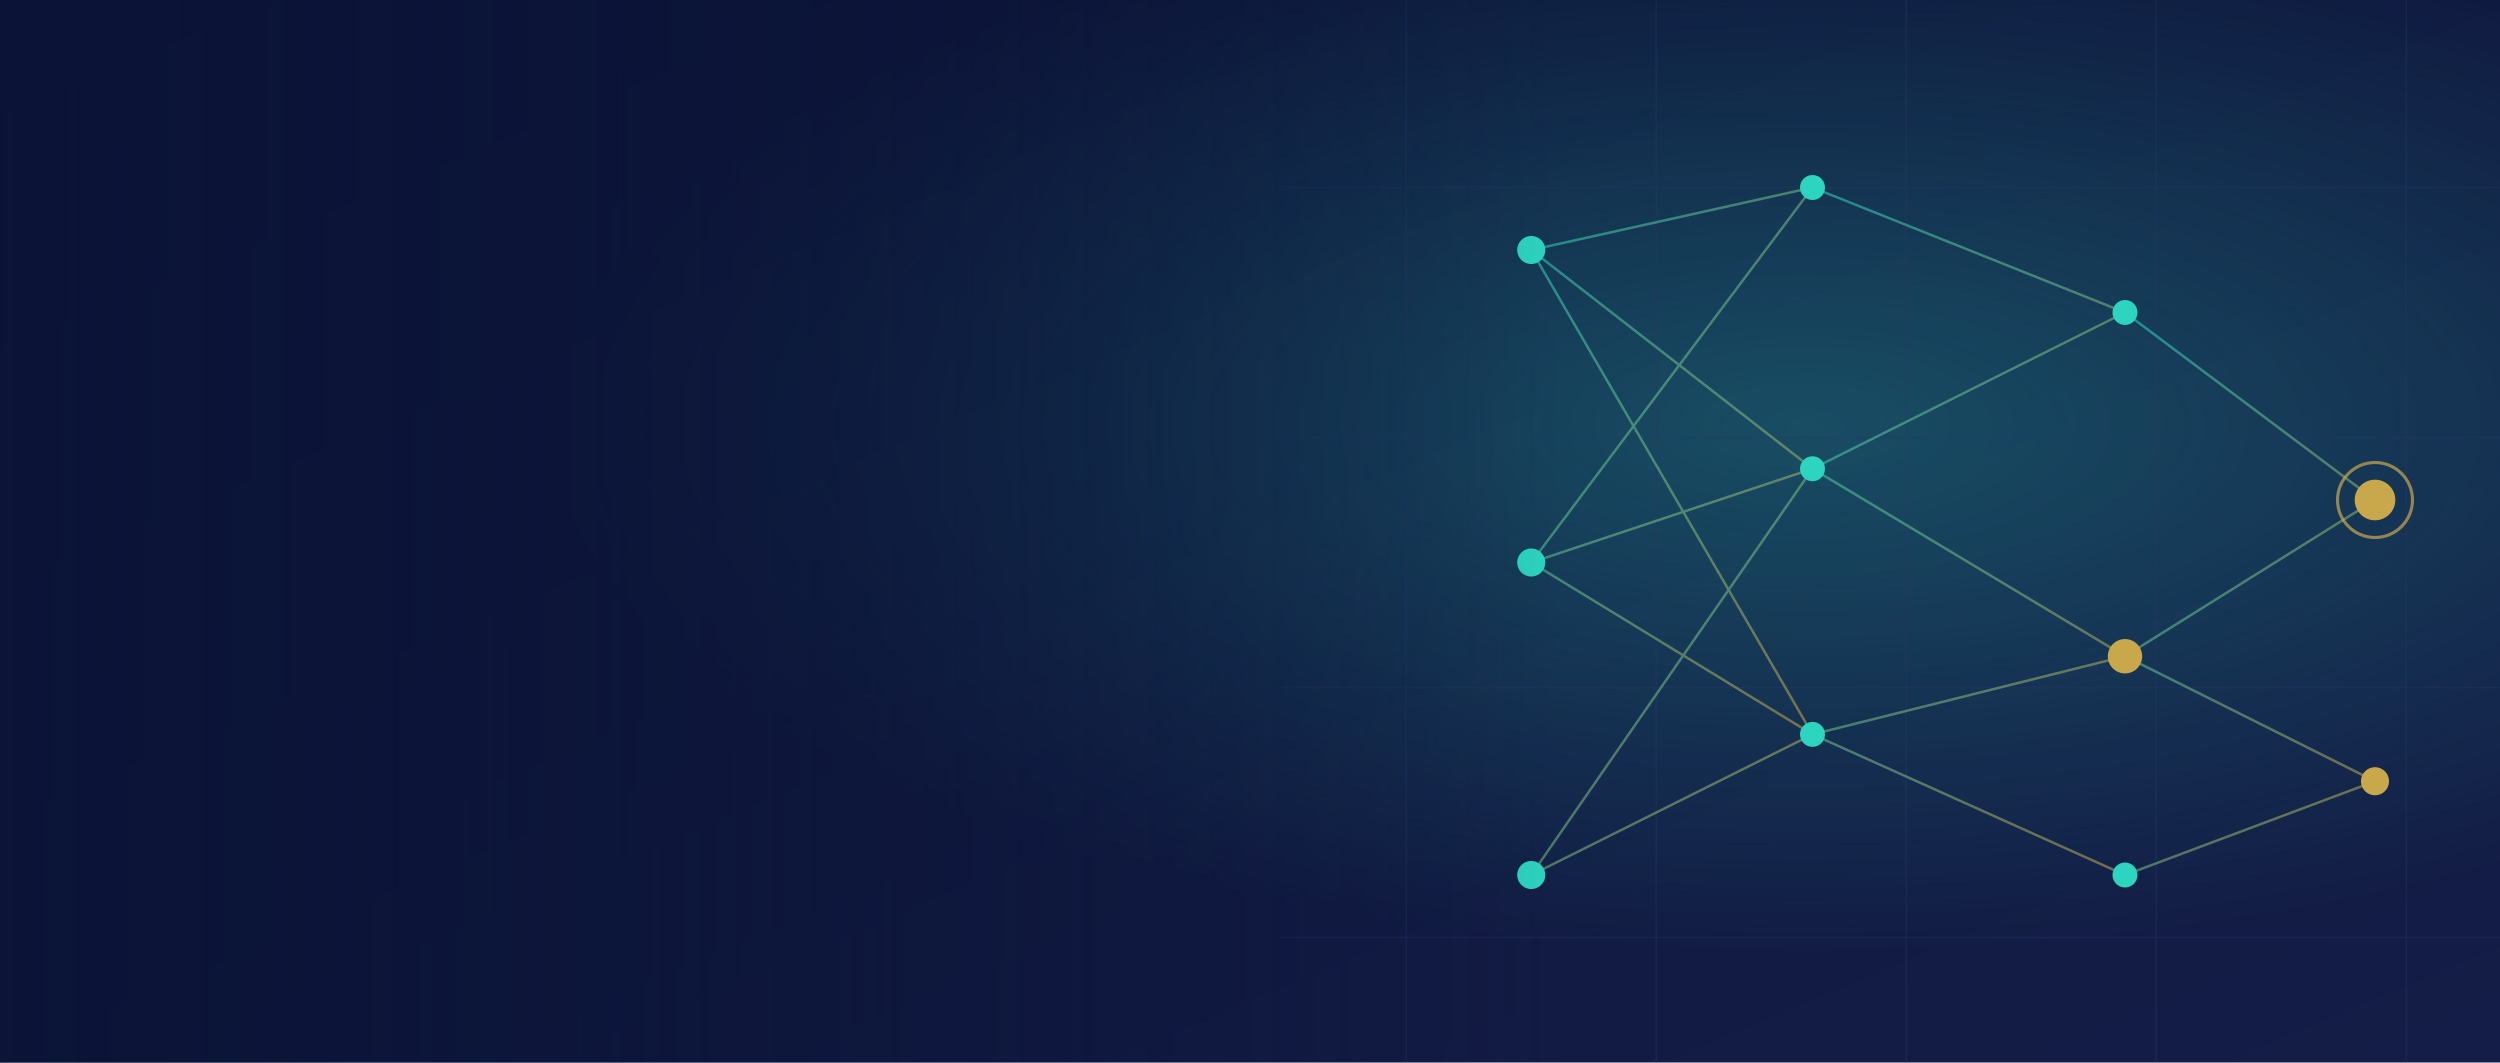
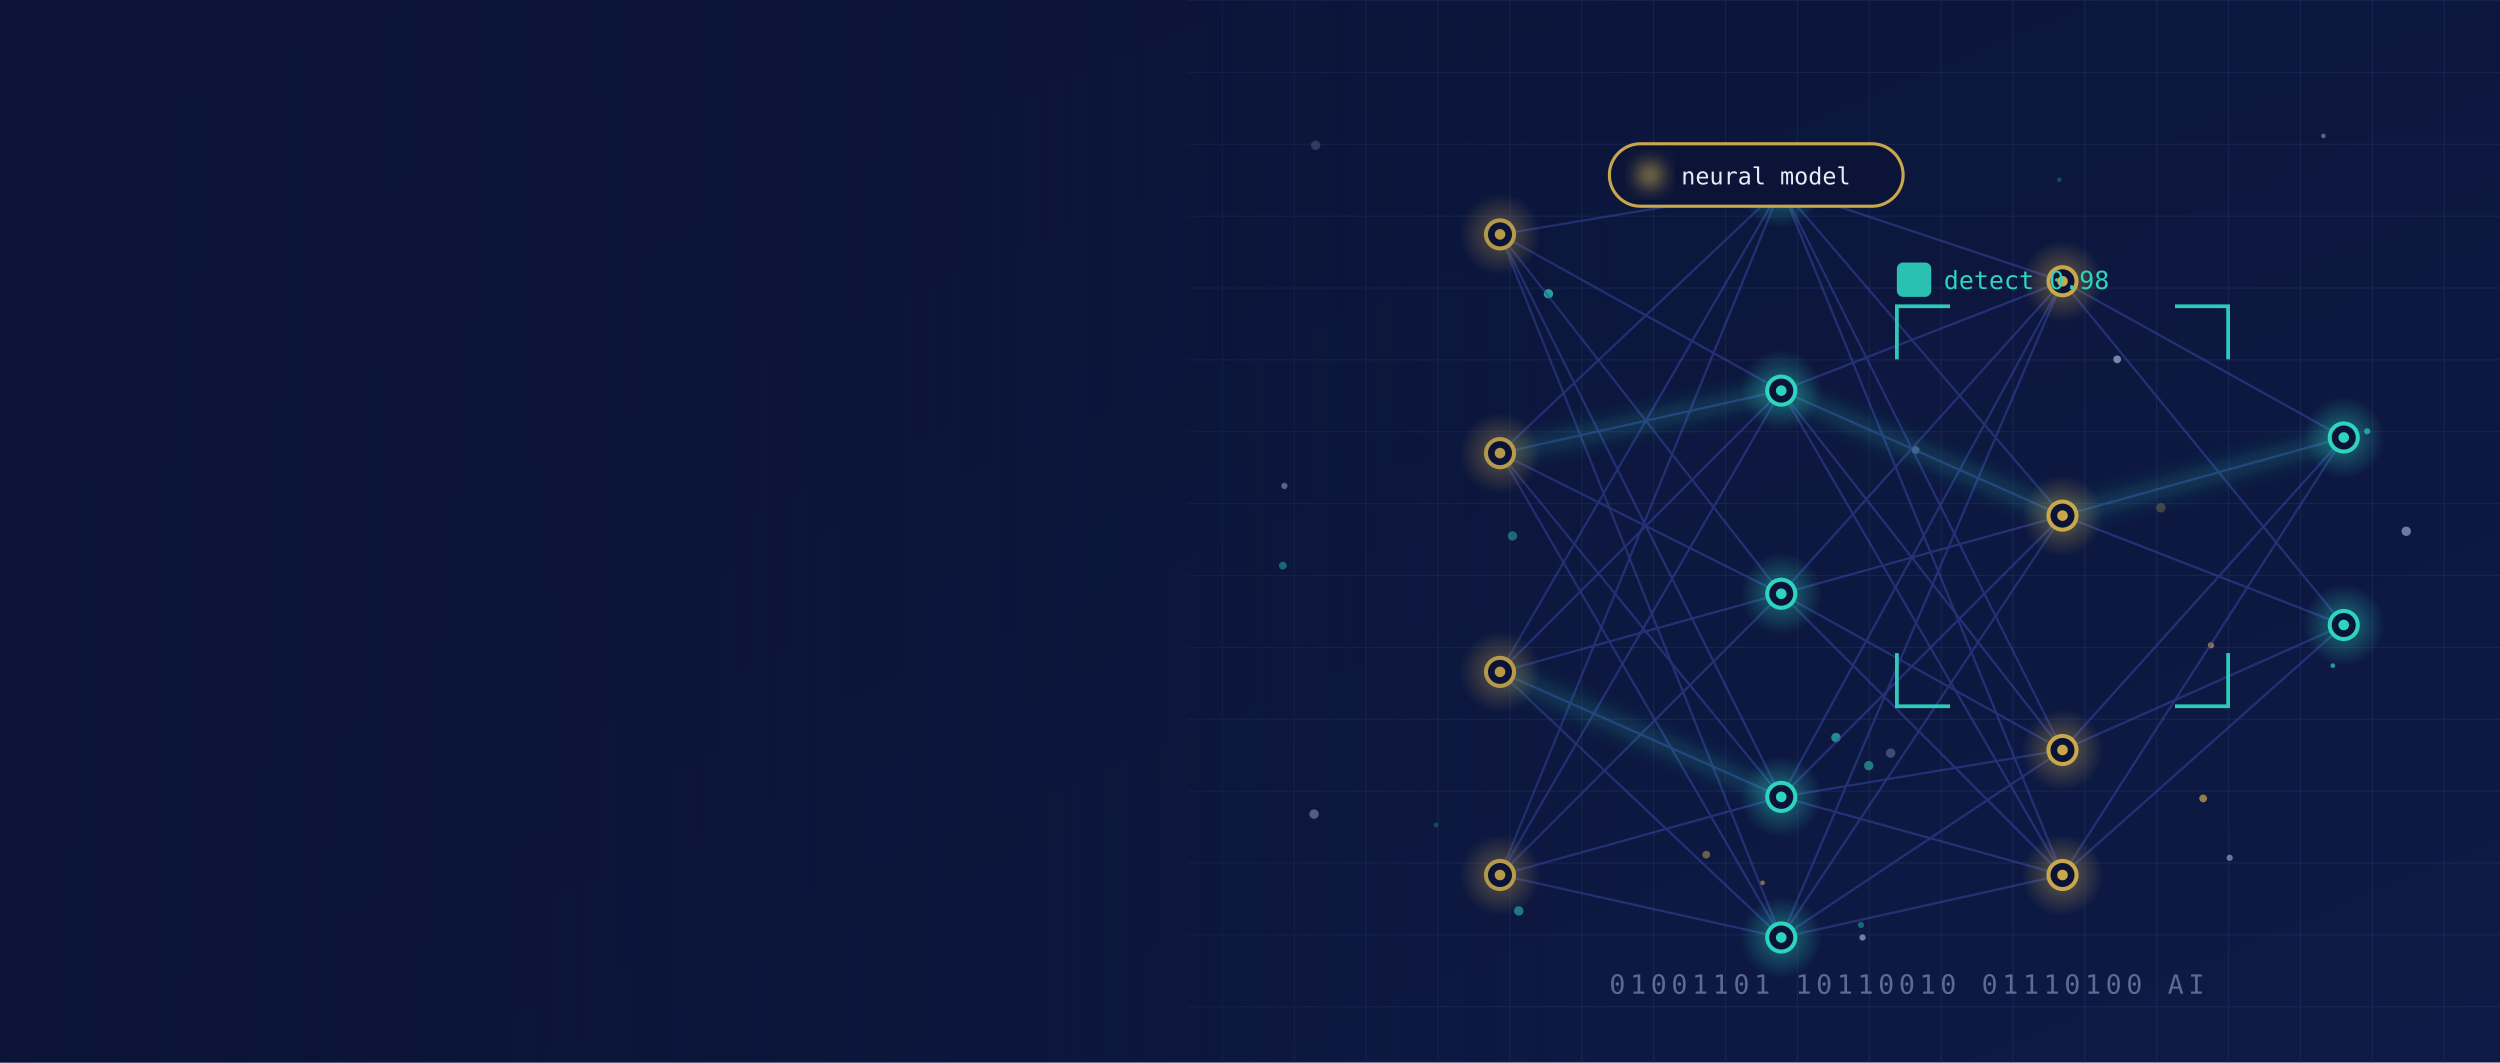
- <svg xmlns="http://www.w3.org/2000/svg" viewBox="0 0 1600 680" width="1600" height="680" role="img" aria-label="AI specialist">
+ <svg xmlns="http://www.w3.org/2000/svg" viewBox="0 0 1600 680" width="1600" height="680" role="img" aria-label="AI specialists — machine learning and computer vision">
  <defs>
-     <linearGradient id="bg" x1="0" y1="0" x2="1" y2="1">
+     <linearGradient id="bg1" x1="0" y1="0" x2="1" y2="1">
      <stop offset="0" stop-color="#0B1437" />
-       <stop offset="1" stop-color="#141d47" />
+       <stop offset="1" stop-color="#0e1a45" />
    </linearGradient>
-     <linearGradient id="scrim" x1="0" y1="0" x2="1" y2="0">
-       <stop offset="0" stop-color="#0B1437" stop-opacity="0.96" />
+     <linearGradient id="scrim1" x1="0" y1="0" x2="1" y2="0">
+       <stop offset="0" stop-color="#0B1437" stop-opacity="0.97" />
      <stop offset="0.55" stop-color="#0B1437" stop-opacity="0.55" />
      <stop offset="1" stop-color="#0B1437" stop-opacity="0" />
    </linearGradient>
-     <radialGradient id="glow" cx="0.72" cy="0.4" r="0.5">
-       <stop offset="0" stop-color="#2DD4BF" stop-opacity="0.28" />
+     <radialGradient id="halA1" cx="0.5" cy="0.5" r="0.5">
+       <stop offset="0" stop-color="#C9A84C" stop-opacity="0.95" />
+       <stop offset="1" stop-color="#C9A84C" stop-opacity="0" />
+     </radialGradient>
+     <radialGradient id="halB1" cx="0.5" cy="0.5" r="0.5">
+       <stop offset="0" stop-color="#2DD4BF" stop-opacity="0.95" />
      <stop offset="1" stop-color="#2DD4BF" stop-opacity="0" />
    </radialGradient>
-     <linearGradient id="edge" x1="0" y1="0" x2="1" y2="1">
-       <stop offset="0" stop-color="#2DD4BF" />
-       <stop offset="1" stop-color="#C9A84C" />
+     <linearGradient id="beam1" x1="0" y1="0" x2="1" y2="0">
+       <stop offset="0" stop-color="#2DD4BF" stop-opacity="0" />
+       <stop offset="1" stop-color="#2DD4BF" stop-opacity="0.9" />
    </linearGradient>
+     <filter id="glow1" x="-60%" y="-60%" width="220%" height="220%">
+       <feGaussianBlur stdDeviation="6" />
+     </filter>
+     <pattern id="grid1" width="46" height="46" patternUnits="userSpaceOnUse">
+       <path d="M46 0 H0 V46" fill="none" stroke="#26356e" stroke-width="1" opacity="0.5" />
+     </pattern>
  </defs>
-   <rect width="1600" height="680" fill="url(#bg)" />
-   <rect width="1600" height="680" fill="url(#glow)" />
-   <g stroke="#2a3566" stroke-width="1" opacity="0.35">
-     <path d="M900 0V680M1060 0V680M1220 0V680M1380 0V680M1540 0V680" />
-     <path d="M820 120H1600M820 280H1600M820 440H1600M820 600H1600" />
+   <rect width="1600" height="680" fill="url(#bg1)" />
+   <rect x="760" width="840" height="680" fill="url(#grid1)" />
+   <g>
+     <circle cx="919" cy="528" r="1.5" fill="#2DD4BF" opacity="0.31" />
+     <circle cx="1383" cy="325" r="3" fill="#C9A84C" opacity="0.30" />
+     <circle cx="841" cy="521" r="3" fill="#8ea2c9" opacity="0.67" />
+     <circle cx="822" cy="311" r="2" fill="#8ea2c9" opacity="0.77" />
+     <circle cx="1487" cy="87" r="1.5" fill="#8ea2c9" opacity="0.55" />
+     <circle cx="1515" cy="276" r="2" fill="#2DD4BF" opacity="0.65" />
+     <circle cx="1210" cy="482" r="3" fill="#8ea2c9" opacity="0.38" />
+     <circle cx="991" cy="188" r="3" fill="#2DD4BF" opacity="0.76" />
+     <circle cx="1128" cy="565" r="1.5" fill="#C9A84C" opacity="0.60" />
+     <circle cx="1355" cy="230" r="2.5" fill="#8ea2c9" opacity="0.79" />
+     <circle cx="1191" cy="592" r="2" fill="#2DD4BF" opacity="0.41" />
+     <circle cx="1540" cy="340" r="3" fill="#8ea2c9" opacity="0.72" />
+     <circle cx="1175" cy="472" r="3" fill="#2DD4BF" opacity="0.62" />
+     <circle cx="1092" cy="547" r="2.5" fill="#C9A84C" opacity="0.49" />
+     <circle cx="1196" cy="490" r="3" fill="#2DD4BF" opacity="0.52" />
+     <circle cx="842" cy="93" r="3" fill="#8ea2c9" opacity="0.34" />
+     <circle cx="1192" cy="600" r="2" fill="#8ea2c9" opacity="0.76" />
+     <circle cx="1226" cy="288" r="2.5" fill="#8ea2c9" opacity="0.44" />
+     <circle cx="1493" cy="426" r="1.5" fill="#2DD4BF" opacity="0.68" />
+     <circle cx="1427" cy="549" r="2" fill="#8ea2c9" opacity="0.68" />
+     <circle cx="972" cy="583" r="3" fill="#2DD4BF" opacity="0.56" />
+     <circle cx="968" cy="343" r="3" fill="#2DD4BF" opacity="0.48" />
+     <circle cx="821" cy="362" r="2.5" fill="#2DD4BF" opacity="0.58" />
+     <circle cx="1415" cy="413" r="2" fill="#C9A84C" opacity="0.69" />
+     <circle cx="1410" cy="511" r="2.5" fill="#C9A84C" opacity="0.71" />
+     <circle cx="1318" cy="115" r="1.5" fill="#2DD4BF" opacity="0.26" />
  </g>
-   <g stroke="url(#edge)" stroke-width="1.6" opacity="0.55" fill="none">
-     <path d="M980 160 L1160 120 M980 160 L1160 300 M980 160 L1160 470" />
-     <path d="M980 360 L1160 120 M980 360 L1160 300 M980 360 L1160 470" />
-     <path d="M980 560 L1160 300 M980 560 L1160 470" />
-     <path d="M1160 120 L1360 200 M1160 300 L1360 200 M1160 300 L1360 420 M1160 470 L1360 420 M1160 470 L1360 560" />
-     <path d="M1360 200 L1520 320 M1360 420 L1520 320 M1360 420 L1520 500 M1360 560 L1520 500" />
+   <g stroke="#3949AB" stroke-width="1.4" opacity="0.5">
+     <line x1="960" y1="150" x2="1140" y2="120" />
+     <line x1="960" y1="150" x2="1140" y2="250" />
+     <line x1="960" y1="150" x2="1140" y2="380" />
+     <line x1="960" y1="150" x2="1140" y2="510" />
+     <line x1="960" y1="150" x2="1140" y2="600" />
+     <line x1="960" y1="290" x2="1140" y2="120" />
+     <line x1="960" y1="290" x2="1140" y2="250" />
+     <line x1="960" y1="290" x2="1140" y2="380" />
+     <line x1="960" y1="290" x2="1140" y2="510" />
+     <line x1="960" y1="290" x2="1140" y2="600" />
+     <line x1="960" y1="430" x2="1140" y2="120" />
+     <line x1="960" y1="430" x2="1140" y2="250" />
+     <line x1="960" y1="430" x2="1140" y2="380" />
+     <line x1="960" y1="430" x2="1140" y2="510" />
+     <line x1="960" y1="430" x2="1140" y2="600" />
+     <line x1="960" y1="560" x2="1140" y2="120" />
+     <line x1="960" y1="560" x2="1140" y2="250" />
+     <line x1="960" y1="560" x2="1140" y2="380" />
+     <line x1="960" y1="560" x2="1140" y2="510" />
+     <line x1="960" y1="560" x2="1140" y2="600" />
+     <line x1="1140" y1="120" x2="1320" y2="180" />
+     <line x1="1140" y1="120" x2="1320" y2="330" />
+     <line x1="1140" y1="120" x2="1320" y2="480" />
+     <line x1="1140" y1="120" x2="1320" y2="560" />
+     <line x1="1140" y1="250" x2="1320" y2="180" />
+     <line x1="1140" y1="250" x2="1320" y2="330" />
+     <line x1="1140" y1="250" x2="1320" y2="480" />
+     <line x1="1140" y1="250" x2="1320" y2="560" />
+     <line x1="1140" y1="380" x2="1320" y2="180" />
+     <line x1="1140" y1="380" x2="1320" y2="330" />
+     <line x1="1140" y1="380" x2="1320" y2="480" />
+     <line x1="1140" y1="380" x2="1320" y2="560" />
+     <line x1="1140" y1="510" x2="1320" y2="180" />
+     <line x1="1140" y1="510" x2="1320" y2="330" />
+     <line x1="1140" y1="510" x2="1320" y2="480" />
+     <line x1="1140" y1="510" x2="1320" y2="560" />
+     <line x1="1140" y1="600" x2="1320" y2="180" />
+     <line x1="1140" y1="600" x2="1320" y2="330" />
+     <line x1="1140" y1="600" x2="1320" y2="480" />
+     <line x1="1140" y1="600" x2="1320" y2="560" />
+     <line x1="1320" y1="180" x2="1500" y2="280" />
+     <line x1="1320" y1="180" x2="1500" y2="400" />
+     <line x1="1320" y1="330" x2="1500" y2="280" />
+     <line x1="1320" y1="330" x2="1500" y2="400" />
+     <line x1="1320" y1="480" x2="1500" y2="280" />
+     <line x1="1320" y1="480" x2="1500" y2="400" />
+     <line x1="1320" y1="560" x2="1500" y2="280" />
+     <line x1="1320" y1="560" x2="1500" y2="400" />
  </g>
-   <g>
-     <g fill="#2DD4BF">
-       <circle cx="980" cy="160" r="9" />
-       <circle cx="980" cy="360" r="9" />
-       <circle cx="980" cy="560" r="9" />
-       <circle cx="1160" cy="120" r="8" />
-       <circle cx="1160" cy="300" r="8" />
-       <circle cx="1160" cy="470" r="8" />
-       <circle cx="1360" cy="200" r="8" />
-       <circle cx="1360" cy="560" r="8" />
-     </g>
-     <g fill="#C9A84C">
-       <circle cx="1360" cy="420" r="11" />
-       <circle cx="1520" cy="320" r="13" />
-       <circle cx="1520" cy="500" r="9" />
-     </g>
-     <g fill="none" stroke="#C9A84C" stroke-width="2" opacity="0.7">
-       <circle cx="1520" cy="320" r="24" />
-     </g>
+   <g stroke="#2DD4BF" stroke-width="2.4" opacity="0.9" filter="url(#glow1)">
+     <line x1="960" y1="290" x2="1140" y2="250" />
+     <line x1="1140" y1="250" x2="1320" y2="330" />
+     <line x1="1320" y1="330" x2="1500" y2="280" />
+     <line x1="960" y1="430" x2="1140" y2="510" />
  </g>
-   <rect width="1000" height="680" fill="url(#scrim)" />
+   <circle cx="960" cy="150" r="26" fill="url(#halA1)" opacity="0.5" />
+   <circle cx="960" cy="150" r="9" fill="#0B1437" stroke="#C9A84C" stroke-width="2.6" />
+   <circle cx="960" cy="150" r="3.4" fill="#C9A84C" />
+   <circle cx="960" cy="290" r="26" fill="url(#halA1)" opacity="0.5" />
+   <circle cx="960" cy="290" r="9" fill="#0B1437" stroke="#C9A84C" stroke-width="2.6" />
+   <circle cx="960" cy="290" r="3.4" fill="#C9A84C" />
+   <circle cx="960" cy="430" r="26" fill="url(#halA1)" opacity="0.5" />
+   <circle cx="960" cy="430" r="9" fill="#0B1437" stroke="#C9A84C" stroke-width="2.6" />
+   <circle cx="960" cy="430" r="3.4" fill="#C9A84C" />
+   <circle cx="960" cy="560" r="26" fill="url(#halA1)" opacity="0.5" />
+   <circle cx="960" cy="560" r="9" fill="#0B1437" stroke="#C9A84C" stroke-width="2.6" />
+   <circle cx="960" cy="560" r="3.4" fill="#C9A84C" />
+   <circle cx="1140" cy="120" r="26" fill="url(#halB1)" opacity="0.5" />
+   <circle cx="1140" cy="120" r="9" fill="#0B1437" stroke="#2DD4BF" stroke-width="2.6" />
+   <circle cx="1140" cy="120" r="3.4" fill="#2DD4BF" />
+   <circle cx="1140" cy="250" r="26" fill="url(#halB1)" opacity="0.5" />
+   <circle cx="1140" cy="250" r="9" fill="#0B1437" stroke="#2DD4BF" stroke-width="2.6" />
+   <circle cx="1140" cy="250" r="3.4" fill="#2DD4BF" />
+   <circle cx="1140" cy="380" r="26" fill="url(#halB1)" opacity="0.5" />
+   <circle cx="1140" cy="380" r="9" fill="#0B1437" stroke="#2DD4BF" stroke-width="2.6" />
+   <circle cx="1140" cy="380" r="3.4" fill="#2DD4BF" />
+   <circle cx="1140" cy="510" r="26" fill="url(#halB1)" opacity="0.5" />
+   <circle cx="1140" cy="510" r="9" fill="#0B1437" stroke="#2DD4BF" stroke-width="2.6" />
+   <circle cx="1140" cy="510" r="3.4" fill="#2DD4BF" />
+   <circle cx="1140" cy="600" r="26" fill="url(#halB1)" opacity="0.5" />
+   <circle cx="1140" cy="600" r="9" fill="#0B1437" stroke="#2DD4BF" stroke-width="2.6" />
+   <circle cx="1140" cy="600" r="3.4" fill="#2DD4BF" />
+   <circle cx="1320" cy="180" r="26" fill="url(#halA1)" opacity="0.5" />
+   <circle cx="1320" cy="180" r="9" fill="#0B1437" stroke="#C9A84C" stroke-width="2.6" />
+   <circle cx="1320" cy="180" r="3.4" fill="#C9A84C" />
+   <circle cx="1320" cy="330" r="26" fill="url(#halA1)" opacity="0.5" />
+   <circle cx="1320" cy="330" r="9" fill="#0B1437" stroke="#C9A84C" stroke-width="2.6" />
+   <circle cx="1320" cy="330" r="3.4" fill="#C9A84C" />
+   <circle cx="1320" cy="480" r="26" fill="url(#halA1)" opacity="0.5" />
+   <circle cx="1320" cy="480" r="9" fill="#0B1437" stroke="#C9A84C" stroke-width="2.6" />
+   <circle cx="1320" cy="480" r="3.4" fill="#C9A84C" />
+   <circle cx="1320" cy="560" r="26" fill="url(#halA1)" opacity="0.5" />
+   <circle cx="1320" cy="560" r="9" fill="#0B1437" stroke="#C9A84C" stroke-width="2.6" />
+   <circle cx="1320" cy="560" r="3.4" fill="#C9A84C" />
+   <circle cx="1500" cy="280" r="26" fill="url(#halB1)" opacity="0.5" />
+   <circle cx="1500" cy="280" r="9" fill="#0B1437" stroke="#2DD4BF" stroke-width="2.6" />
+   <circle cx="1500" cy="280" r="3.4" fill="#2DD4BF" />
+   <circle cx="1500" cy="400" r="26" fill="url(#halB1)" opacity="0.5" />
+   <circle cx="1500" cy="400" r="9" fill="#0B1437" stroke="#2DD4BF" stroke-width="2.6" />
+   <circle cx="1500" cy="400" r="3.4" fill="#2DD4BF" />
+   <g stroke="#2DD4BF" stroke-width="2.4" fill="none" opacity="0.95">
+     <path d="M1248 196 h-34 v34 M1392 196 h34 v34 M1248 452 h-34 v-34 M1392 452 h34 v-34" />
+   </g>
+   <rect x="1214" y="168" width="22" height="22" rx="4" fill="#2DD4BF" opacity="0.9" />
+   <text x="1244" y="185" font-family="monospace" font-size="16" fill="#2DD4BF">detect 0.98</text>
+   <text x="1030" y="636" font-family="monospace" font-size="17" fill="#8ea2c9" opacity="0.6" letter-spacing="3">01001101 10110010 01110100 AI</text>
+   <g transform="translate(1030 92)">
+     <rect x="0" y="0" width="188" height="40" rx="20" fill="#0B1437" stroke="#C9A84C" stroke-width="2" />
+     <circle cx="26" cy="20" r="7" fill="#C9A84C" filter="url(#glow1)" />
+     <text x="46" y="26" font-family="monospace" font-size="15" fill="#e6ebf5">neural model</text>
+   </g>
+   <rect width="1040" height="680" fill="url(#scrim1)" />
</svg>
